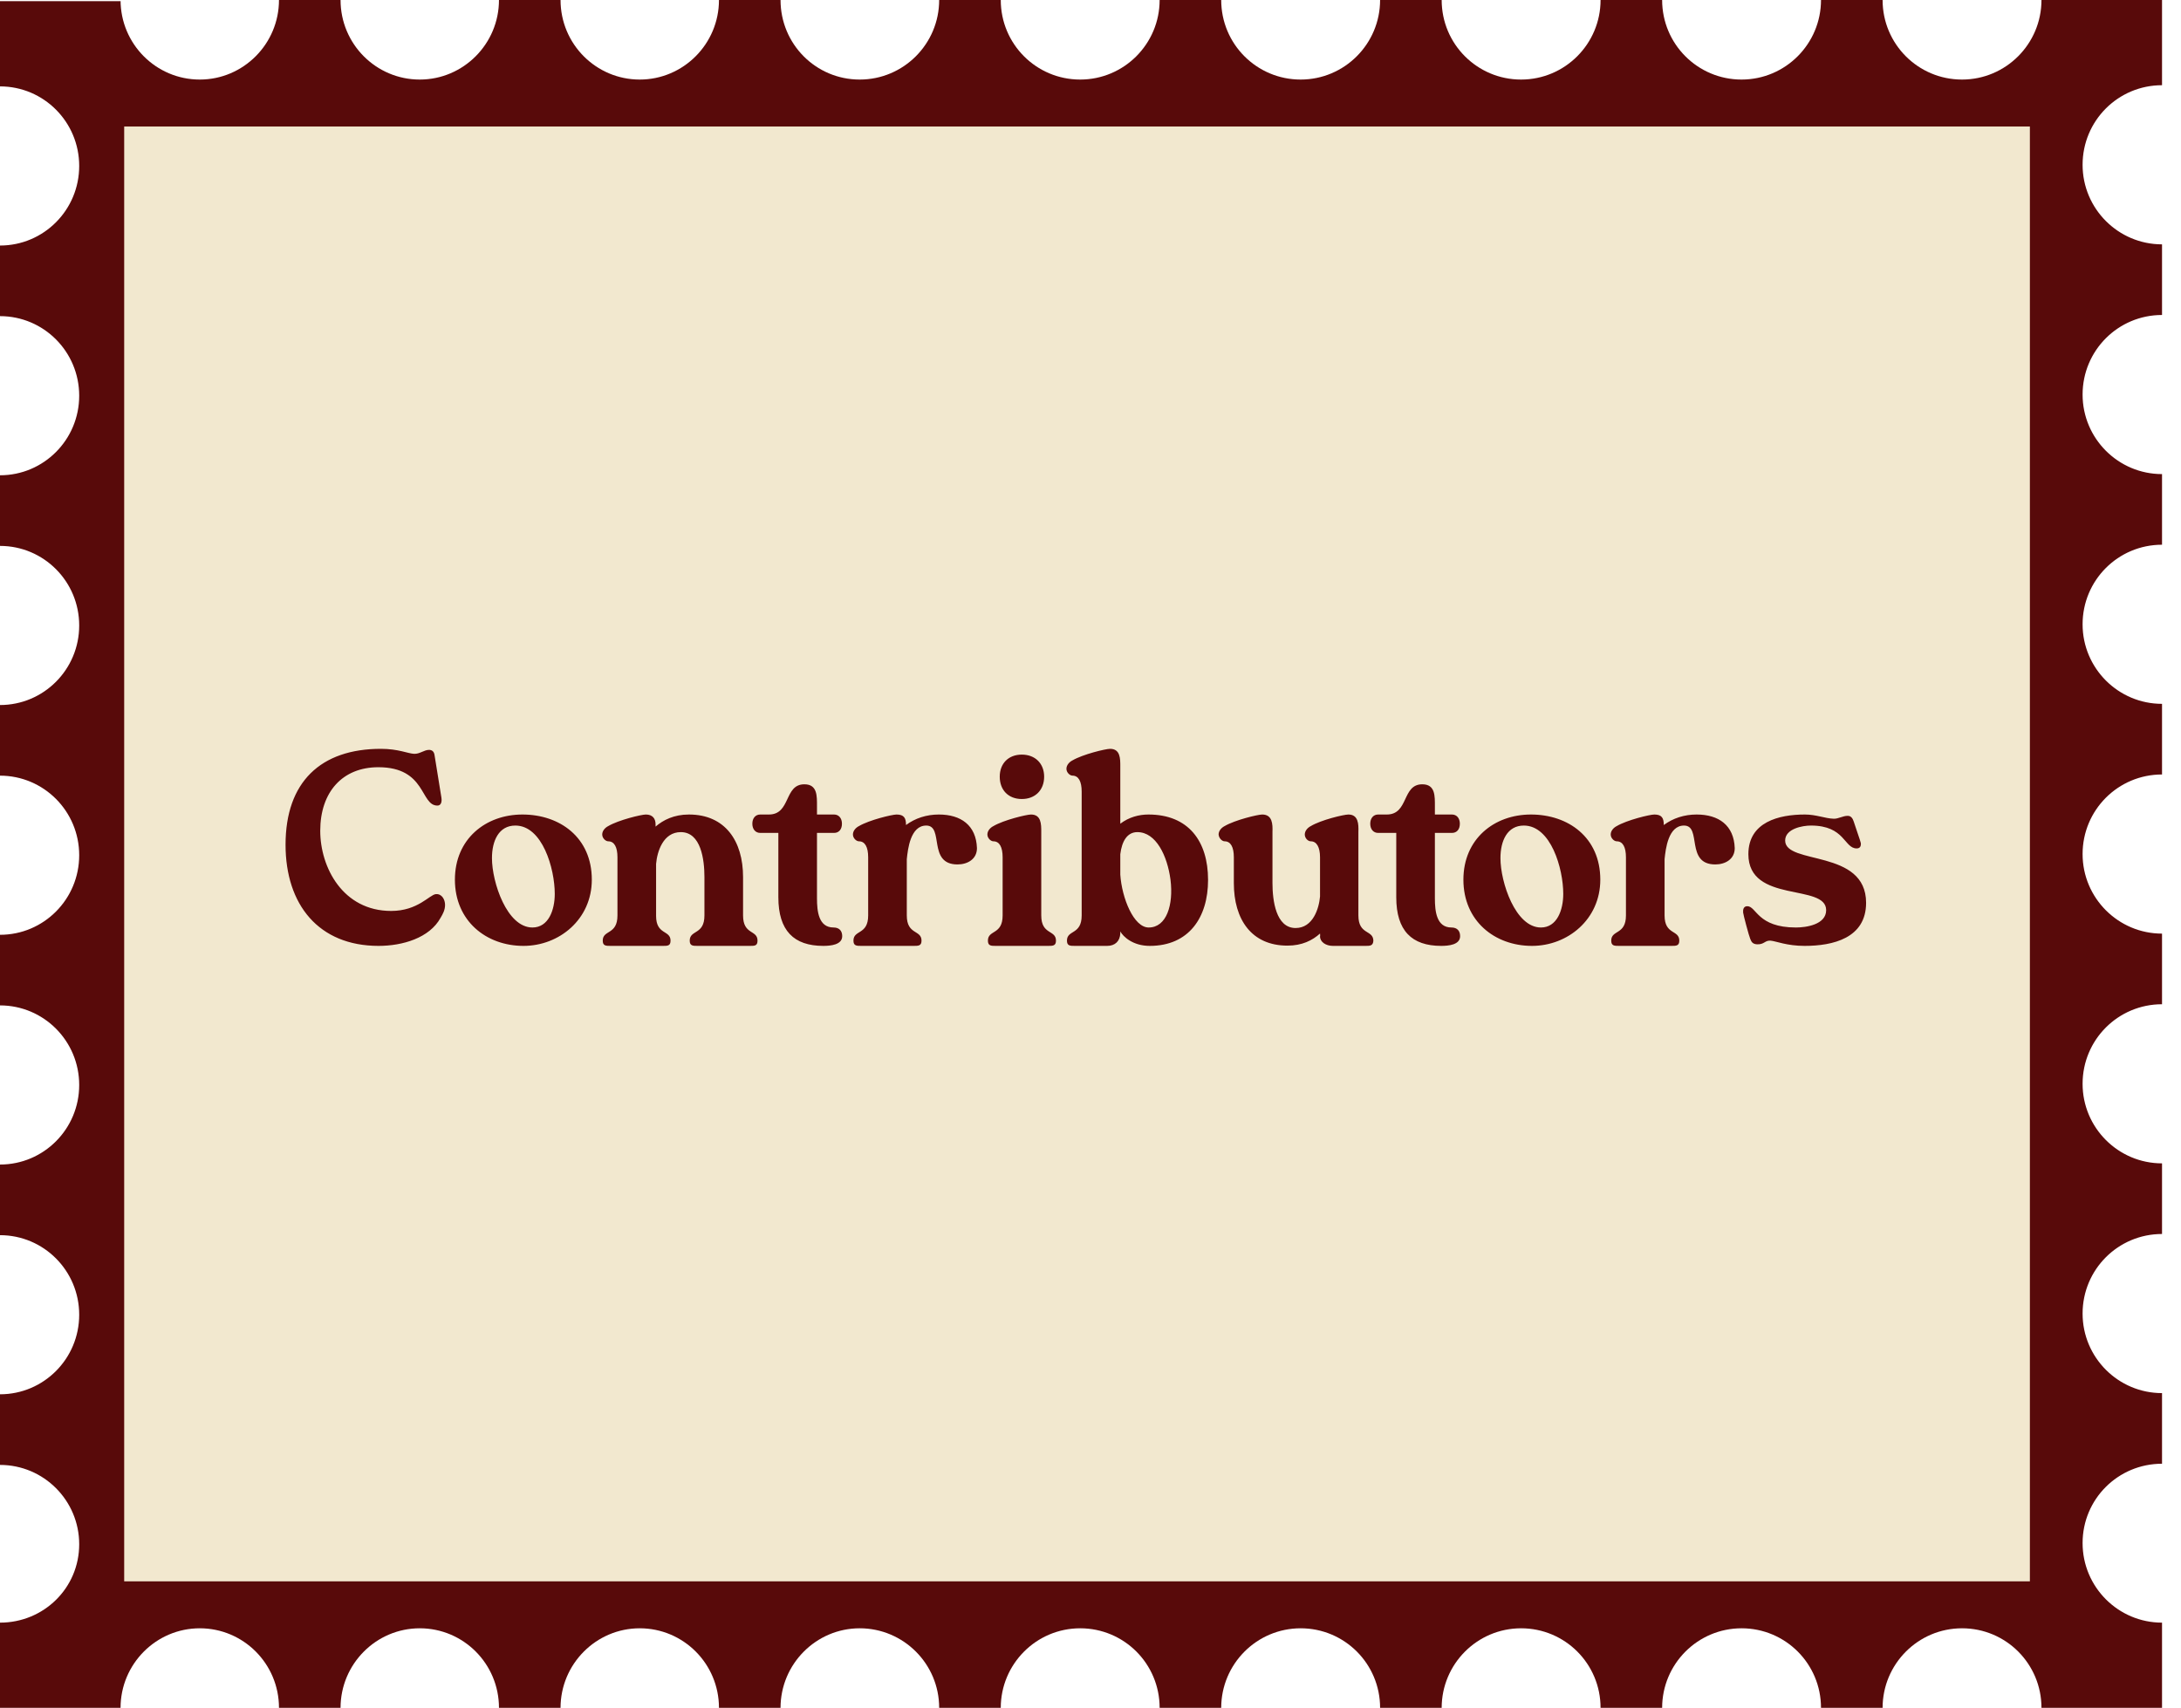
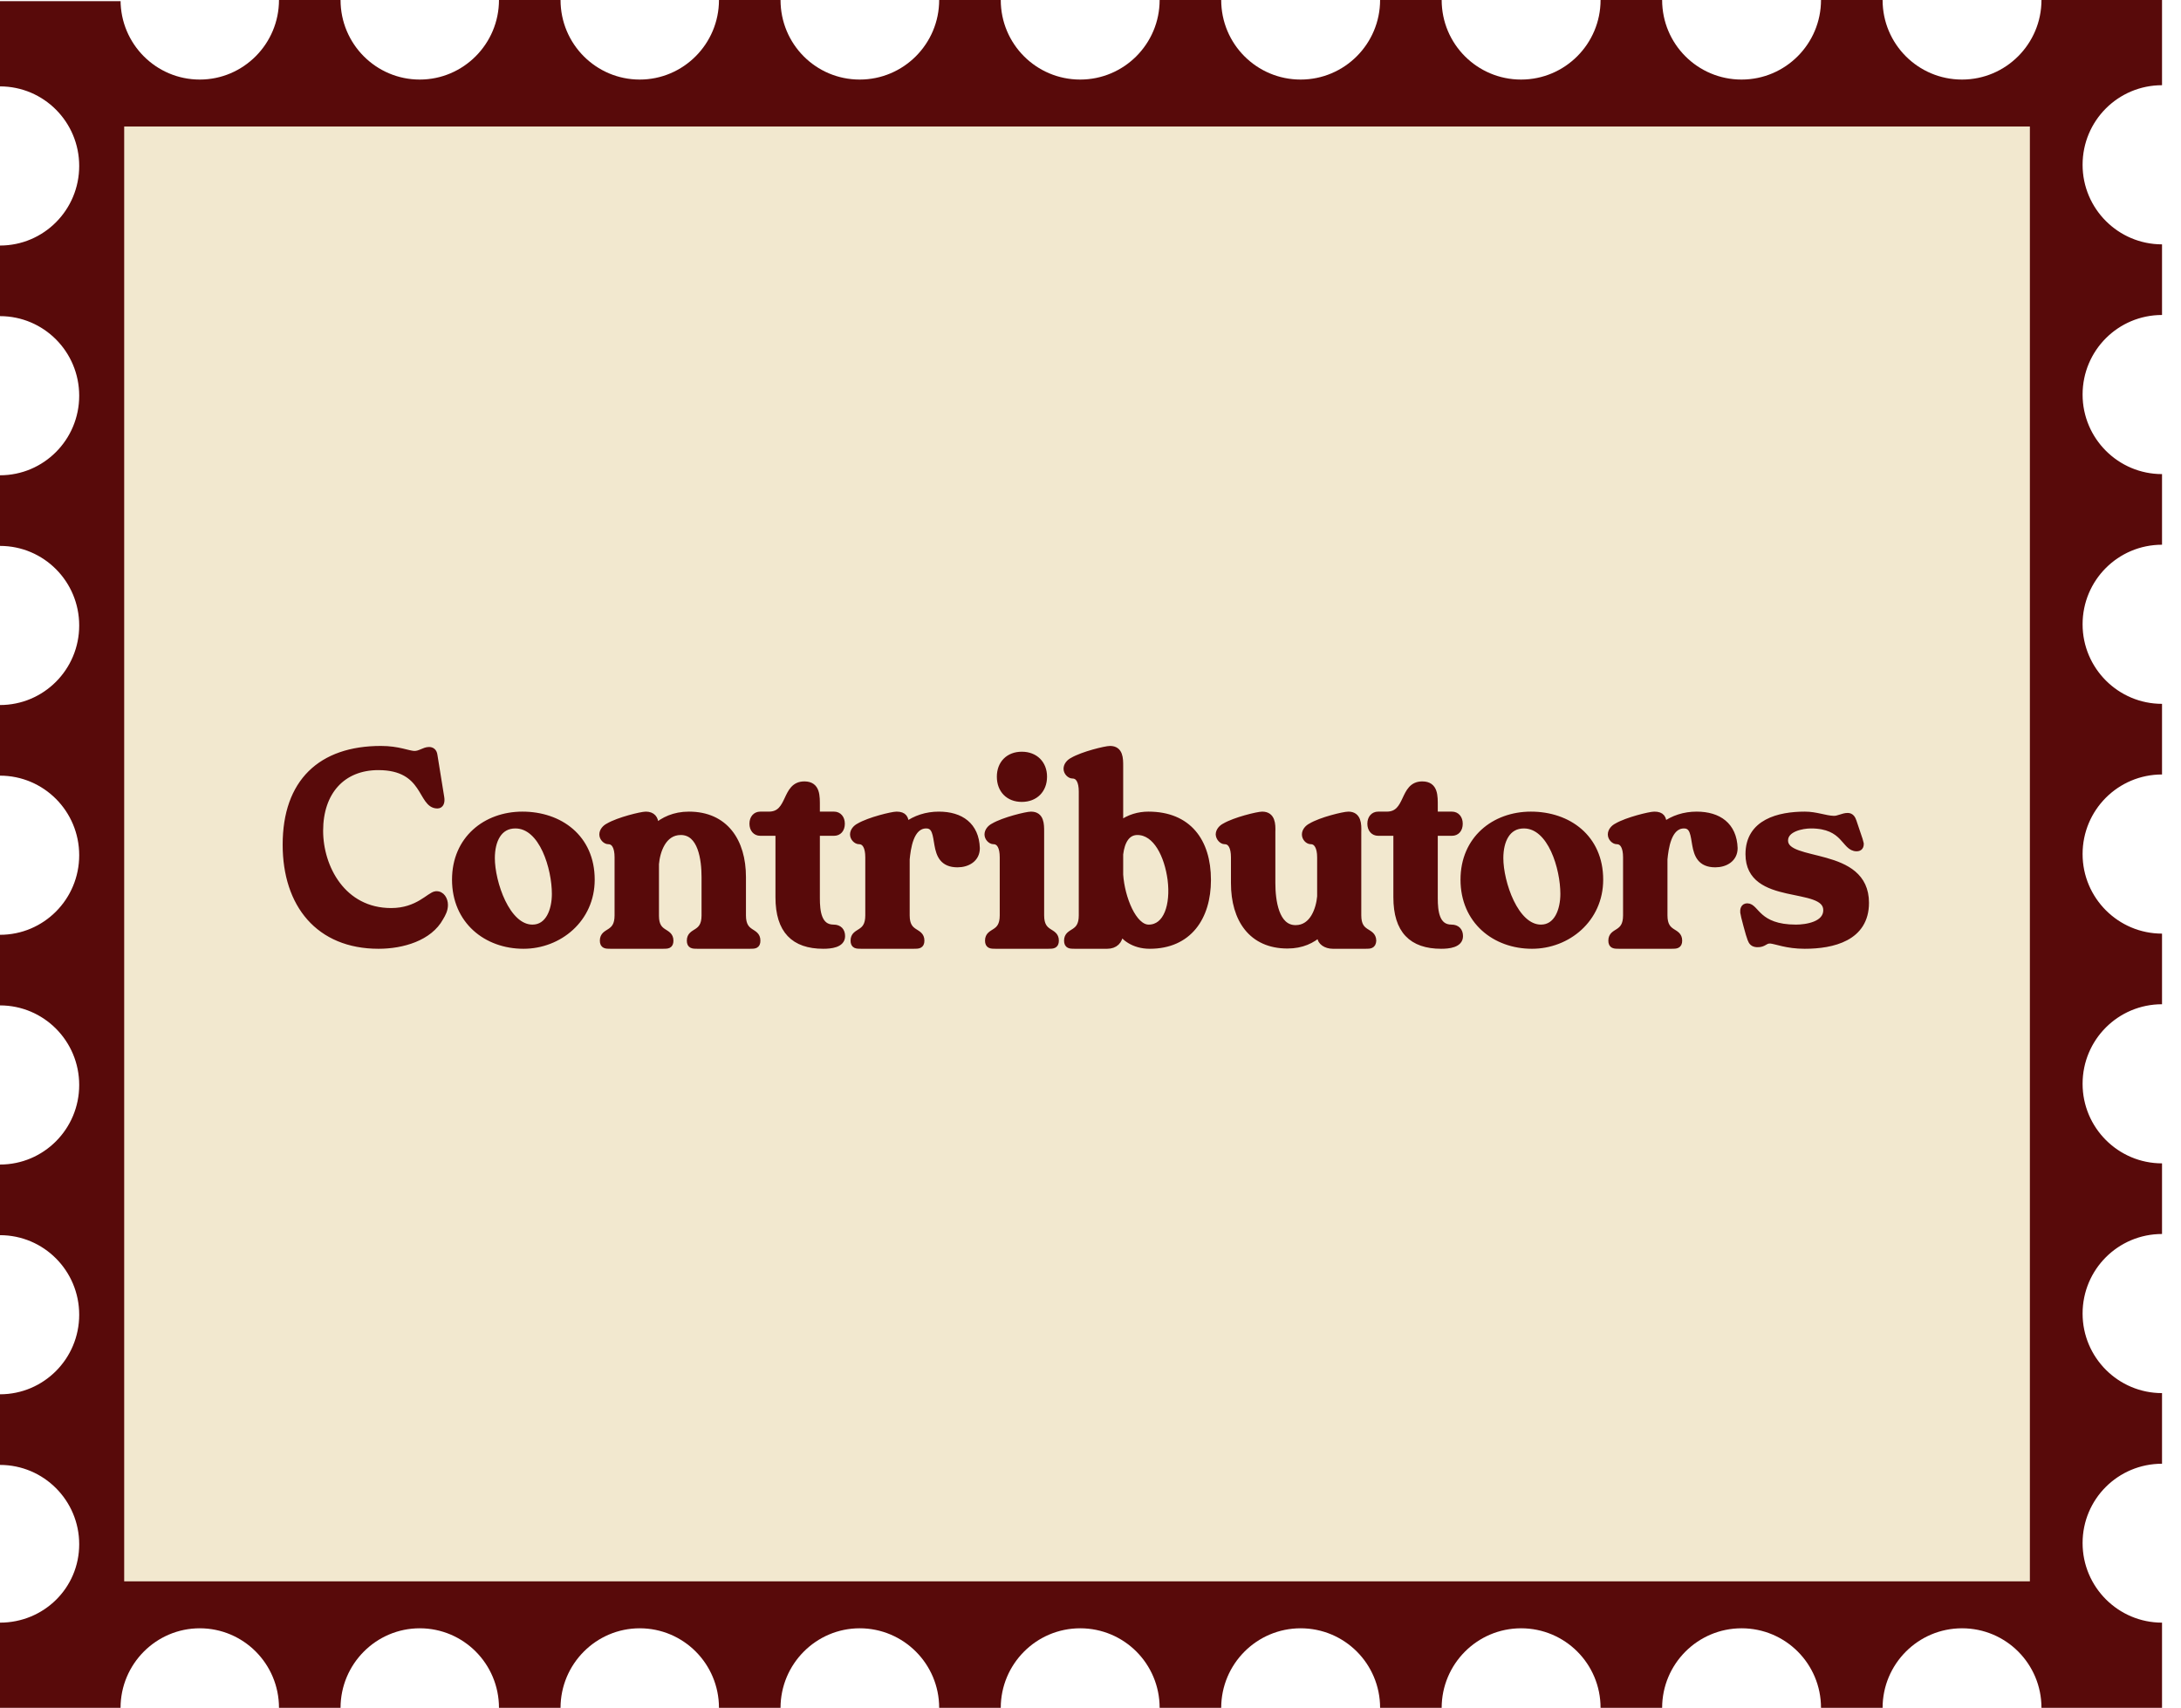
<svg xmlns="http://www.w3.org/2000/svg" width="83" height="65" viewBox="0 0 83 65" fill="none">
  <path d="M4.588 0.045H0V3.288C1.664 3.288 3.014 4.641 3.014 6.316C3.014 7.992 1.664 9.345 0 9.345V12.032C1.664 12.032 3.014 13.385 3.014 15.061C3.014 16.736 1.664 18.089 0 18.089V20.777C1.664 20.777 3.014 22.13 3.014 23.805C3.014 25.48 1.664 26.833 0 26.833V29.521C1.664 29.521 3.014 30.874 3.014 32.549C3.014 34.225 1.664 35.578 0 35.578V38.265C1.664 38.265 3.014 39.618 3.014 41.294C3.014 42.969 1.664 44.322 0 44.322V47.01C1.664 47.01 3.014 48.362 3.014 50.038C3.014 51.713 1.664 53.066 0 53.066V55.754C1.664 55.754 3.014 57.107 3.014 58.773C3.014 60.44 1.664 61.757 0 61.757V65H4.588C4.588 63.334 5.939 61.972 7.603 61.972C9.266 61.972 10.617 63.325 10.617 65H12.96C12.96 63.334 14.311 61.972 15.975 61.972C17.638 61.972 18.989 63.325 18.989 65H21.332C21.332 63.334 22.683 61.972 24.346 61.972C26.01 61.972 27.361 63.325 27.361 65H29.704C29.704 63.334 31.055 61.972 32.718 61.972C34.382 61.972 35.741 63.325 35.741 65H38.085C38.085 63.334 39.435 61.972 41.108 61.972C42.781 61.972 44.131 63.325 44.131 65H46.474C46.474 63.334 47.825 61.972 49.498 61.972C51.17 61.972 52.521 63.325 52.521 65H54.864C54.864 63.334 56.215 61.972 57.887 61.972C59.56 61.972 60.911 63.325 60.911 65H63.254C63.254 63.334 64.605 61.972 66.277 61.972C67.95 61.972 69.3 63.325 69.3 65H71.644C71.644 63.334 72.994 61.972 74.667 61.972C76.34 61.972 77.69 63.325 77.69 65H82.278V61.757C80.615 61.757 79.255 60.404 79.255 58.728C79.255 57.053 80.606 55.709 82.278 55.709V53.021C80.615 53.021 79.255 51.669 79.255 49.993C79.255 48.318 80.606 46.965 82.278 46.965V44.277C80.615 44.277 79.255 42.924 79.255 41.249C79.255 39.573 80.606 38.221 82.278 38.221V35.533C80.615 35.533 79.255 34.18 79.255 32.505C79.255 30.829 80.606 29.476 82.278 29.476V26.788C80.615 26.788 79.255 25.436 79.255 23.76C79.255 22.085 80.606 20.732 82.278 20.732V18.044C80.615 18.044 79.255 16.691 79.255 15.016C79.255 13.341 80.606 11.988 82.278 11.988V9.3C80.615 9.3 79.255 7.947 79.255 6.272C79.255 4.596 80.606 3.243 82.278 3.243V0H77.69C77.69 1.666 76.34 3.028 74.667 3.028C72.994 3.028 71.644 1.675 71.644 0H69.3C69.3 1.666 67.95 3.028 66.277 3.028C64.605 3.028 63.254 1.675 63.254 0H60.911C60.911 1.666 59.56 3.028 57.887 3.028C56.215 3.028 54.864 1.675 54.864 0H52.521C52.521 1.666 51.17 3.028 49.498 3.028C47.825 3.028 46.474 1.675 46.474 0H44.131C44.131 1.666 42.781 3.028 41.108 3.028C39.435 3.028 38.085 1.675 38.085 0H35.741C35.741 1.666 34.391 3.028 32.718 3.028C31.046 3.028 29.704 1.675 29.704 0H27.361C27.361 1.666 26.01 3.028 24.346 3.028C22.683 3.028 21.332 1.675 21.332 0H18.989C18.989 1.666 17.638 3.028 15.975 3.028C14.311 3.028 12.96 1.675 12.96 0H10.617C10.617 1.666 9.266 3.028 7.603 3.028C5.939 3.028 4.588 1.675 4.588 0V0.045Z" fill="#580A0A" />
  <rect x="4.727" y="60.185" width="55.37" height="72.523" transform="rotate(-90 4.72656 60.1855)" fill="#F2E8CF" />
-   <path d="M14.887 34.67C15.907 34.67 16.347 34.05 16.587 34.03C16.817 34.01 16.937 34.24 16.937 34.44C16.937 34.63 16.857 34.78 16.767 34.93C16.347 35.7 15.317 36 14.407 36C12.127 36 10.867 34.43 10.867 32.15C10.867 29.76 12.207 28.5 14.497 28.5C15.157 28.5 15.527 28.68 15.757 28.69C15.977 28.7 16.137 28.54 16.327 28.54C16.427 28.54 16.517 28.59 16.537 28.74L16.797 30.35C16.827 30.53 16.777 30.66 16.647 30.66C15.987 30.66 16.227 29.2 14.397 29.2C13.037 29.2 12.187 30.14 12.187 31.62C12.187 33.01 13.047 34.67 14.887 34.67ZM19.882 31C21.302 31 22.522 31.87 22.522 33.48C22.522 34.99 21.282 36 19.922 36C18.502 36 17.312 35.05 17.312 33.48C17.312 31.93 18.482 31 19.882 31ZM19.612 31.42C18.982 31.42 18.722 32 18.722 32.66C18.722 33.58 19.292 35.3 20.262 35.3C20.872 35.3 21.112 34.64 21.112 34.02C21.112 33.06 20.642 31.42 19.612 31.42ZM24.578 31C24.838 31 24.948 31.16 24.948 31.37C24.948 31.37 24.948 31.43 24.948 31.46C25.238 31.21 25.648 31 26.218 31C27.598 31 28.278 32.01 28.278 33.38V34.84C28.278 35.59 28.828 35.38 28.828 35.8C28.828 36 28.718 36 28.538 36H26.548C26.368 36 26.248 36 26.248 35.8C26.248 35.38 26.808 35.59 26.808 34.84V33.38C26.808 32.72 26.678 31.67 25.908 31.67C25.238 31.67 25.008 32.41 24.968 32.88V34.86C24.968 35.59 25.518 35.39 25.518 35.8C25.518 36 25.408 36 25.228 36H23.238C23.058 36 22.938 36 22.938 35.8C22.938 35.38 23.498 35.59 23.498 34.84V32.63C23.498 32.24 23.378 32.02 23.148 32.02C23.048 32.02 22.918 31.9 22.918 31.76C22.918 31.62 23.028 31.5 23.148 31.44C23.538 31.21 24.408 31 24.578 31ZM28.931 31H29.261C30.101 31 29.831 29.85 30.611 29.85C31.111 29.85 31.091 30.3 31.091 30.69V31H31.741C31.921 31 32.041 31.14 32.041 31.35C32.041 31.57 31.921 31.7 31.741 31.7H31.091V34.19C31.091 34.68 31.151 35.3 31.721 35.3C31.941 35.3 32.051 35.43 32.051 35.63C32.051 35.96 31.611 36 31.331 36C30.211 36 29.621 35.42 29.621 34.15V31.7H28.931C28.751 31.7 28.631 31.56 28.631 31.35C28.631 31.14 28.751 31 28.931 31ZM35.729 31C36.569 31 37.149 31.41 37.179 32.28C37.179 32.7 36.819 32.9 36.439 32.9C35.289 32.9 35.939 31.42 35.249 31.42C34.649 31.42 34.549 32.31 34.509 32.7V34.84C34.509 35.59 35.069 35.38 35.069 35.8C35.069 36 34.949 36 34.769 36H32.779C32.599 36 32.479 36 32.479 35.8C32.479 35.38 33.039 35.59 33.039 34.84V32.63C33.039 32.24 32.919 32.02 32.689 32.02C32.589 32.02 32.459 31.9 32.459 31.76C32.459 31.62 32.569 31.5 32.689 31.44C33.079 31.21 33.949 31 34.119 31C34.409 31 34.479 31.14 34.479 31.4C34.829 31.14 35.259 31 35.729 31ZM38.046 29.56C38.046 29.06 38.376 28.72 38.886 28.72C39.396 28.72 39.736 29.06 39.736 29.56C39.736 30.07 39.396 30.41 38.886 30.41C38.376 30.41 38.046 30.07 38.046 29.56ZM37.596 35.8C37.596 35.38 38.156 35.59 38.156 34.84V32.63C38.156 32.24 38.036 32.02 37.806 32.02C37.706 32.02 37.576 31.9 37.576 31.76C37.576 31.62 37.686 31.5 37.806 31.44C38.196 31.21 39.066 31 39.236 31C39.626 31 39.626 31.37 39.626 31.66V34.84C39.626 35.59 40.186 35.38 40.186 35.8C40.186 36 40.066 36 39.886 36H37.896C37.716 36 37.596 36 37.596 35.8ZM43.704 31C45.224 31 45.974 32.01 45.974 33.49C45.974 34.92 45.244 36 43.754 36C43.114 36 42.744 35.65 42.634 35.45C42.634 35.47 42.634 35.52 42.634 35.52C42.624 35.82 42.434 36 42.134 36H40.904C40.724 36 40.604 36 40.604 35.8C40.604 35.38 41.164 35.59 41.164 34.84V30.13C41.164 29.74 41.044 29.52 40.814 29.52C40.714 29.52 40.584 29.4 40.584 29.26C40.584 29.12 40.694 29 40.814 28.94C41.204 28.71 42.074 28.5 42.244 28.5C42.634 28.5 42.634 28.87 42.634 29.16V31.35C42.964 31.1 43.344 31 43.704 31ZM42.634 32.51V33.29C42.694 34.18 43.144 35.3 43.714 35.3C44.394 35.3 44.664 34.44 44.544 33.48C44.424 32.57 43.994 31.67 43.284 31.67C42.894 31.67 42.694 32.02 42.634 32.51ZM49.305 35.32C49.965 35.32 50.195 34.58 50.235 34.12V32.63C50.235 32.24 50.105 32.02 49.885 32.02C49.775 32.02 49.655 31.9 49.655 31.76C49.655 31.62 49.765 31.5 49.885 31.44C50.265 31.21 51.135 31 51.315 31C51.695 31 51.705 31.37 51.695 31.66V34.84C51.695 35.59 52.255 35.38 52.265 35.8C52.255 36 52.135 36 51.965 36H50.725C50.455 36 50.235 35.85 50.235 35.64C50.245 35.62 50.235 35.55 50.235 35.53C49.945 35.79 49.555 35.99 48.995 35.99C47.625 35.99 46.955 34.99 46.955 33.61V32.63C46.955 32.24 46.835 32.02 46.605 32.02C46.505 32.02 46.385 31.9 46.375 31.76C46.375 31.62 46.485 31.5 46.605 31.44C46.995 31.21 47.865 31 48.035 31C48.425 31 48.435 31.37 48.425 31.66V33.61C48.425 34.27 48.555 35.32 49.305 35.32ZM52.446 31H52.776C53.616 31 53.346 29.85 54.126 29.85C54.626 29.85 54.606 30.3 54.606 30.69V31H55.256C55.436 31 55.556 31.14 55.556 31.35C55.556 31.57 55.436 31.7 55.256 31.7H54.606V34.19C54.606 34.68 54.666 35.3 55.236 35.3C55.456 35.3 55.566 35.43 55.566 35.63C55.566 35.96 55.126 36 54.846 36C53.726 36 53.136 35.42 53.136 34.15V31.7H52.446C52.266 31.7 52.146 31.56 52.146 31.35C52.146 31.14 52.266 31 52.446 31ZM58.261 31C59.681 31 60.901 31.87 60.901 33.48C60.901 34.99 59.661 36 58.301 36C56.881 36 55.691 35.05 55.691 33.48C55.691 31.93 56.861 31 58.261 31ZM57.991 31.42C57.361 31.42 57.101 32 57.101 32.66C57.101 33.58 57.671 35.3 58.641 35.3C59.251 35.3 59.491 34.64 59.491 34.02C59.491 33.06 59.021 31.42 57.991 31.42ZM64.567 31C65.407 31 65.987 31.41 66.017 32.28C66.017 32.7 65.657 32.9 65.277 32.9C64.127 32.9 64.777 31.42 64.087 31.42C63.487 31.42 63.387 32.31 63.347 32.7V34.84C63.347 35.59 63.907 35.38 63.907 35.8C63.907 36 63.787 36 63.607 36H61.617C61.437 36 61.317 36 61.317 35.8C61.317 35.38 61.877 35.59 61.877 34.84V32.63C61.877 32.24 61.757 32.02 61.527 32.02C61.427 32.02 61.297 31.9 61.297 31.76C61.297 31.62 61.407 31.5 61.527 31.44C61.917 31.21 62.787 31 62.957 31C63.247 31 63.317 31.14 63.317 31.4C63.667 31.14 64.097 31 64.567 31ZM68.686 31C69.116 31 69.456 31.15 69.776 31.16C69.956 31.17 70.126 31.05 70.316 31.05C70.446 31.05 70.506 31.15 70.546 31.27C70.566 31.35 70.816 32.05 70.816 32.09C70.826 32.22 70.776 32.29 70.656 32.29C70.176 32.29 70.216 31.42 68.916 31.42C68.596 31.42 67.936 31.54 67.936 31.99C67.936 32.93 71.016 32.3 71.016 34.36C71.016 35.71 69.746 36 68.676 36C67.996 36 67.596 35.82 67.376 35.8C67.156 35.79 67.146 35.95 66.866 35.94C66.716 35.93 66.656 35.87 66.606 35.73C66.566 35.65 66.336 34.79 66.336 34.73C66.326 34.61 66.356 34.49 66.496 34.49C66.846 34.49 66.876 35.3 68.346 35.3C68.736 35.3 69.496 35.19 69.496 34.64C69.496 33.61 66.536 34.4 66.536 32.51C66.536 31.28 67.706 31 68.686 31Z" fill="#580A0A" />
+   <path d="M14.887 34.67C15.907 34.67 16.347 34.05 16.587 34.03C16.817 34.01 16.937 34.24 16.937 34.44C16.937 34.63 16.857 34.78 16.767 34.93C16.347 35.7 15.317 36 14.407 36C12.127 36 10.867 34.43 10.867 32.15C10.867 29.76 12.207 28.5 14.497 28.5C15.157 28.5 15.527 28.68 15.757 28.69C15.977 28.7 16.137 28.54 16.327 28.54C16.427 28.54 16.517 28.59 16.537 28.74L16.797 30.35C16.827 30.53 16.777 30.66 16.647 30.66C15.987 30.66 16.227 29.2 14.397 29.2C13.037 29.2 12.187 30.14 12.187 31.62C12.187 33.01 13.047 34.67 14.887 34.67ZM19.882 31C21.302 31 22.522 31.87 22.522 33.48C22.522 34.99 21.282 36 19.922 36C18.502 36 17.312 35.05 17.312 33.48C17.312 31.93 18.482 31 19.882 31ZM19.612 31.42C18.982 31.42 18.722 32 18.722 32.66C18.722 33.58 19.292 35.3 20.262 35.3C20.872 35.3 21.112 34.64 21.112 34.02C21.112 33.06 20.642 31.42 19.612 31.42ZM24.578 31C24.838 31 24.948 31.16 24.948 31.37C24.948 31.37 24.948 31.43 24.948 31.46C25.238 31.21 25.648 31 26.218 31C27.598 31 28.278 32.01 28.278 33.38V34.84C28.278 35.59 28.828 35.38 28.828 35.8C28.828 36 28.718 36 28.538 36H26.548C26.368 36 26.248 36 26.248 35.8C26.248 35.38 26.808 35.59 26.808 34.84V33.38C26.808 32.72 26.678 31.67 25.908 31.67C25.238 31.67 25.008 32.41 24.968 32.88V34.86C24.968 35.59 25.518 35.39 25.518 35.8C25.518 36 25.408 36 25.228 36H23.238C23.058 36 22.938 36 22.938 35.8C22.938 35.38 23.498 35.59 23.498 34.84V32.63C23.498 32.24 23.378 32.02 23.148 32.02C23.048 32.02 22.918 31.9 22.918 31.76C22.918 31.62 23.028 31.5 23.148 31.44C23.538 31.21 24.408 31 24.578 31ZM28.931 31H29.261C30.101 31 29.831 29.85 30.611 29.85C31.111 29.85 31.091 30.3 31.091 30.69V31H31.741C31.921 31 32.041 31.14 32.041 31.35C32.041 31.57 31.921 31.7 31.741 31.7H31.091V34.19C31.091 34.68 31.151 35.3 31.721 35.3C31.941 35.3 32.051 35.43 32.051 35.63C32.051 35.96 31.611 36 31.331 36C30.211 36 29.621 35.42 29.621 34.15V31.7H28.931C28.751 31.7 28.631 31.56 28.631 31.35C28.631 31.14 28.751 31 28.931 31ZM35.729 31C36.569 31 37.149 31.41 37.179 32.28C37.179 32.7 36.819 32.9 36.439 32.9C35.289 32.9 35.939 31.42 35.249 31.42C34.649 31.42 34.549 32.31 34.509 32.7V34.84C34.509 35.59 35.069 35.38 35.069 35.8C35.069 36 34.949 36 34.769 36H32.779C32.599 36 32.479 36 32.479 35.8C32.479 35.38 33.039 35.59 33.039 34.84V32.63C33.039 32.24 32.919 32.02 32.689 32.02C32.589 32.02 32.459 31.9 32.459 31.76C32.459 31.62 32.569 31.5 32.689 31.44C33.079 31.21 33.949 31 34.119 31C34.409 31 34.479 31.14 34.479 31.4C34.829 31.14 35.259 31 35.729 31ZM38.046 29.56C38.046 29.06 38.376 28.72 38.886 28.72C39.396 28.72 39.736 29.06 39.736 29.56C39.736 30.07 39.396 30.41 38.886 30.41C38.376 30.41 38.046 30.07 38.046 29.56ZM37.596 35.8C37.596 35.38 38.156 35.59 38.156 34.84V32.63C38.156 32.24 38.036 32.02 37.806 32.02C37.706 32.02 37.576 31.9 37.576 31.76C37.576 31.62 37.686 31.5 37.806 31.44C38.196 31.21 39.066 31 39.236 31C39.626 31 39.626 31.37 39.626 31.66V34.84C39.626 35.59 40.186 35.38 40.186 35.8C40.186 36 40.066 36 39.886 36H37.896C37.716 36 37.596 36 37.596 35.8ZM43.704 31C45.224 31 45.974 32.01 45.974 33.49C45.974 34.92 45.244 36 43.754 36C43.114 36 42.744 35.65 42.634 35.45C42.634 35.47 42.634 35.52 42.634 35.52C42.624 35.82 42.434 36 42.134 36H40.904C40.724 36 40.604 36 40.604 35.8C40.604 35.38 41.164 35.59 41.164 34.84V30.13C41.164 29.74 41.044 29.52 40.814 29.52C40.714 29.52 40.584 29.4 40.584 29.26C40.584 29.12 40.694 29 40.814 28.94C41.204 28.71 42.074 28.5 42.244 28.5C42.634 28.5 42.634 28.87 42.634 29.16V31.35C42.964 31.1 43.344 31 43.704 31ZM42.634 32.51V33.29C42.694 34.18 43.144 35.3 43.714 35.3C44.394 35.3 44.664 34.44 44.544 33.48C44.424 32.57 43.994 31.67 43.284 31.67C42.894 31.67 42.694 32.02 42.634 32.51ZM49.305 35.32C49.965 35.32 50.195 34.58 50.235 34.12V32.63C50.235 32.24 50.105 32.02 49.885 32.02C49.775 32.02 49.655 31.9 49.655 31.76C49.655 31.62 49.765 31.5 49.885 31.44C50.265 31.21 51.135 31 51.315 31C51.695 31 51.705 31.37 51.695 31.66V34.84C51.695 35.59 52.255 35.38 52.265 35.8C52.255 36 52.135 36 51.965 36H50.725C50.455 36 50.235 35.85 50.235 35.64C50.245 35.62 50.235 35.55 50.235 35.53C49.945 35.79 49.555 35.99 48.995 35.99C47.625 35.99 46.955 34.99 46.955 33.61V32.63C46.955 32.24 46.835 32.02 46.605 32.02C46.505 32.02 46.385 31.9 46.375 31.76C46.375 31.62 46.485 31.5 46.605 31.44C46.995 31.21 47.865 31 48.035 31C48.425 31 48.435 31.37 48.425 31.66V33.61C48.425 34.27 48.555 35.32 49.305 35.32ZM52.446 31H52.776C53.616 31 53.346 29.85 54.126 29.85C54.626 29.85 54.606 30.3 54.606 30.69V31H55.256C55.436 31 55.556 31.14 55.556 31.35C55.556 31.57 55.436 31.7 55.256 31.7H54.606V34.19C54.606 34.68 54.666 35.3 55.236 35.3C55.456 35.3 55.566 35.43 55.566 35.63C55.566 35.96 55.126 36 54.846 36C53.726 36 53.136 35.42 53.136 34.15V31.7H52.446C52.266 31.7 52.146 31.56 52.146 31.35C52.146 31.14 52.266 31 52.446 31ZM58.261 31C59.681 31 60.901 31.87 60.901 33.48C60.901 34.99 59.661 36 58.301 36C56.881 36 55.691 35.05 55.691 33.48C55.691 31.93 56.861 31 58.261 31ZM57.991 31.42C57.361 31.42 57.101 32 57.101 32.66C57.101 33.58 57.671 35.3 58.641 35.3C59.251 35.3 59.491 34.64 59.491 34.02C59.491 33.06 59.021 31.42 57.991 31.42ZM64.567 31C65.407 31 65.987 31.41 66.017 32.28C66.017 32.7 65.657 32.9 65.277 32.9C64.127 32.9 64.777 31.42 64.087 31.42C63.487 31.42 63.387 32.31 63.347 32.7V34.84C63.347 35.59 63.907 35.38 63.907 35.8C63.907 36 63.787 36 63.607 36H61.617C61.437 36 61.317 36 61.317 35.8C61.317 35.38 61.877 35.59 61.877 34.84V32.63C61.877 32.24 61.757 32.02 61.527 32.02C61.427 32.02 61.297 31.9 61.297 31.76C61.297 31.62 61.407 31.5 61.527 31.44C61.917 31.21 62.787 31 62.957 31C63.247 31 63.317 31.14 63.317 31.4C63.667 31.14 64.097 31 64.567 31ZM68.686 31C69.116 31 69.456 31.15 69.776 31.16C69.956 31.17 70.126 31.05 70.316 31.05C70.446 31.05 70.506 31.15 70.546 31.27C70.566 31.35 70.816 32.05 70.816 32.09C70.826 32.22 70.776 32.29 70.656 32.29C70.176 32.29 70.216 31.42 68.916 31.42C68.596 31.42 67.936 31.54 67.936 31.99C67.936 32.93 71.016 32.3 71.016 34.36C71.016 35.71 69.746 36 68.676 36C67.996 36 67.596 35.82 67.376 35.8C67.156 35.79 67.146 35.95 66.866 35.94C66.716 35.93 66.656 35.87 66.606 35.73C66.566 35.65 66.336 34.79 66.336 34.73C66.326 34.61 66.356 34.49 66.496 34.49C66.846 34.49 66.876 35.3 68.346 35.3C68.736 35.3 69.496 35.19 69.496 34.64C69.496 33.61 66.536 34.4 66.536 32.51C66.536 31.28 67.706 31 68.686 31Z" fill="#580A0A" stroke="#580A0A" stroke-width="0.22" stroke-linejoin="round" />
</svg>
